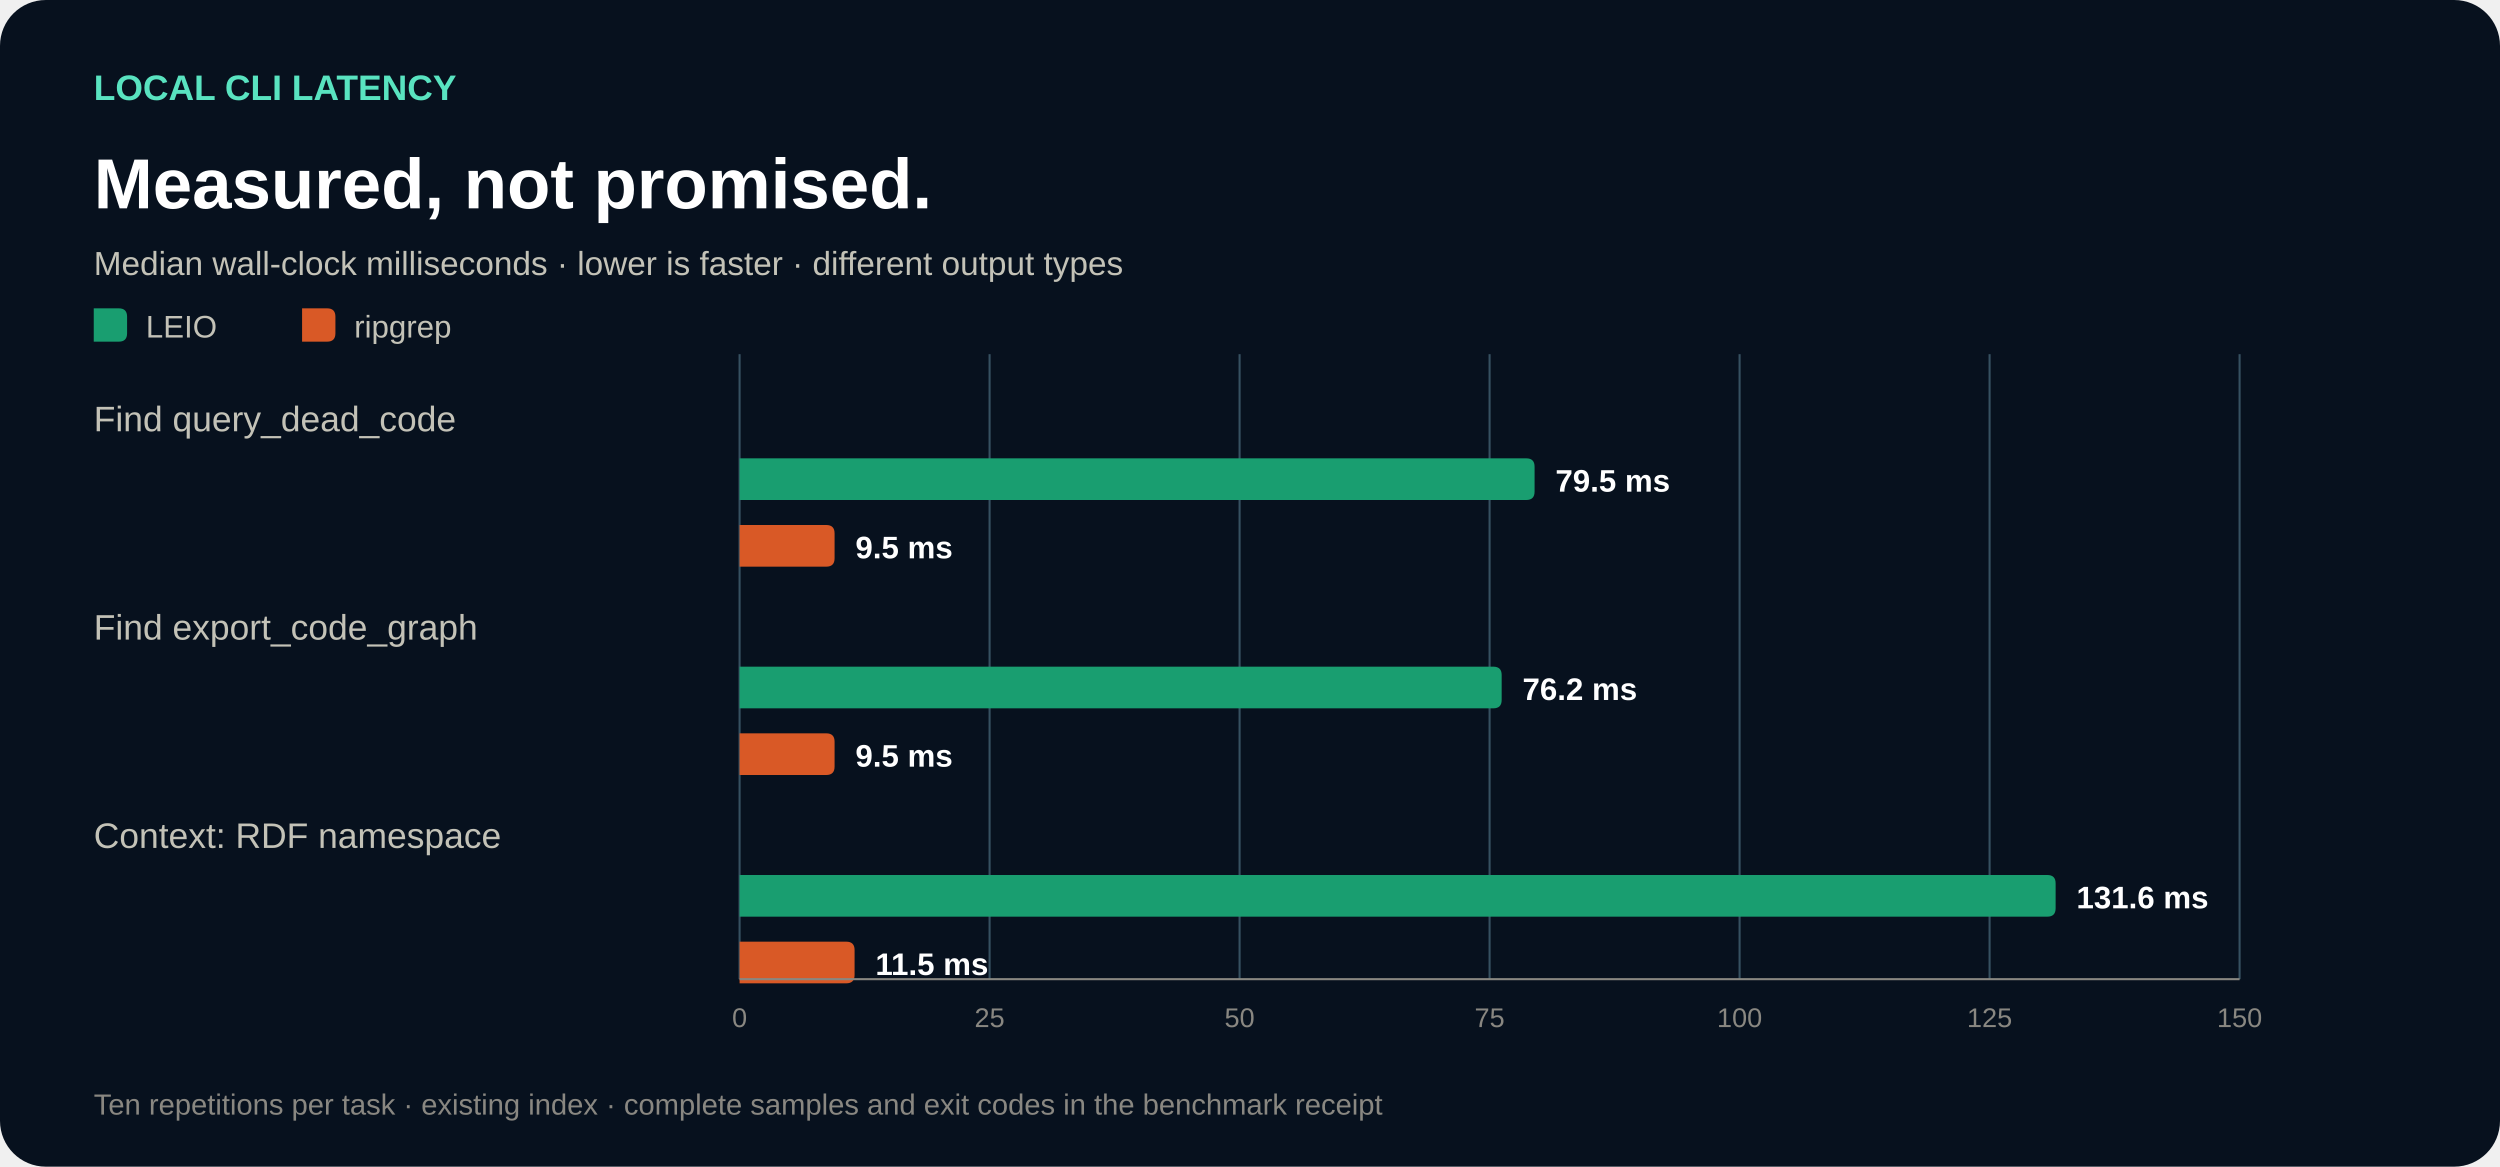
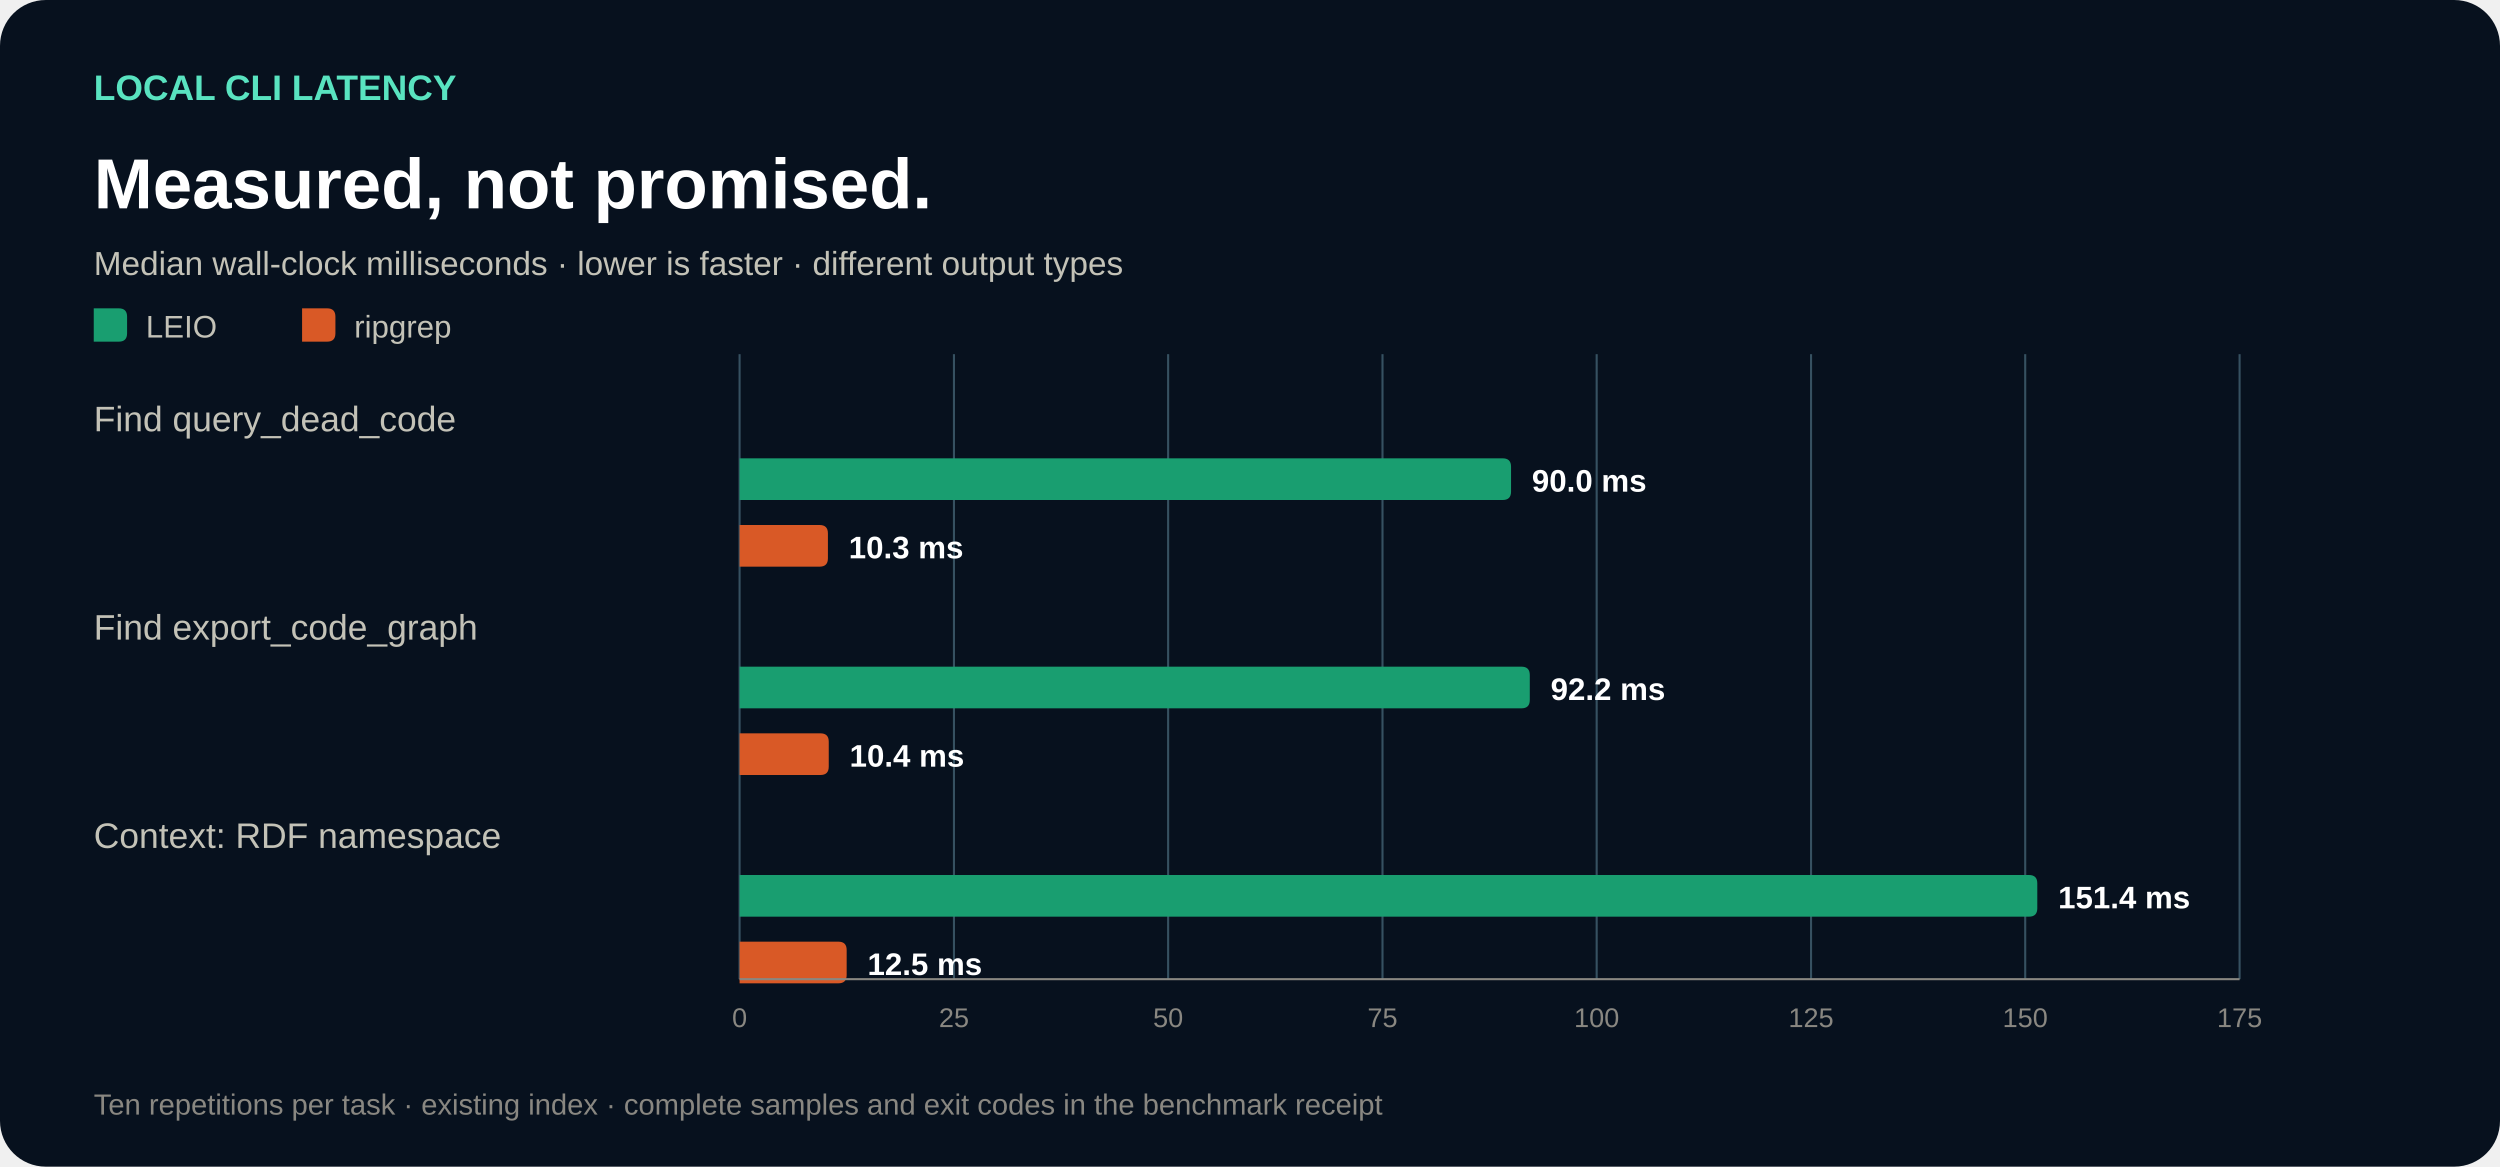
<svg xmlns="http://www.w3.org/2000/svg" width="1200" height="560" viewBox="0 0 1200 560" role="img" aria-labelledby="title desc">
  <rect width="1200" height="560" rx="22" fill="#07111e" />
  <text x="45" y="48" font-family="Arial,sans-serif" font-size="17" font-weight="700" fill="#59e3c0">LOCAL CLI LATENCY</text>
  <text x="45" y="100" font-family="Arial,sans-serif" font-size="34" font-weight="700" fill="#ffffff">Measured, not promised.</text>
  <text x="45" y="132" font-family="Arial,sans-serif" font-size="16" fill="#c3c2b7">Median wall-clock milliseconds · lower is faster · different output types</text>
  <path d="M45.0 148.0 H57.0 Q61.0 148.0 61.0 152.0 V160.0 Q61.0 164.0 57.0 164.0 H45.0 Z" fill="#199e70" />
  <text x="70" y="162" font-family="Arial,sans-serif" font-size="15" fill="#c3c2b7">LEIO</text>
  <path d="M145.0 148.0 H157.0 Q161.0 148.0 161.0 152.0 V160.0 Q161.0 164.0 157.0 164.0 H145.0 Z" fill="#d95926" />
  <text x="170" y="162" font-family="Arial,sans-serif" font-size="15" fill="#c3c2b7">ripgrep</text>
  <line x1="355.0" y1="170" x2="355.0" y2="470" stroke="#365161" stroke-width="1" />
  <text x="355.0" y="493" text-anchor="middle" font-family="Arial,sans-serif" font-size="13" fill="#898781">0</text>
-   <line x1="475.0" y1="170" x2="475.0" y2="470" stroke="#365161" stroke-width="1" />
-   <text x="475.0" y="493" text-anchor="middle" font-family="Arial,sans-serif" font-size="13" fill="#898781">25</text>
-   <line x1="595.0" y1="170" x2="595.0" y2="470" stroke="#365161" stroke-width="1" />
-   <text x="595.0" y="493" text-anchor="middle" font-family="Arial,sans-serif" font-size="13" fill="#898781">50</text>
-   <line x1="715.0" y1="170" x2="715.0" y2="470" stroke="#365161" stroke-width="1" />
-   <text x="715.0" y="493" text-anchor="middle" font-family="Arial,sans-serif" font-size="13" fill="#898781">75</text>
-   <line x1="835.0" y1="170" x2="835.0" y2="470" stroke="#365161" stroke-width="1" />
-   <text x="835.0" y="493" text-anchor="middle" font-family="Arial,sans-serif" font-size="13" fill="#898781">100</text>
-   <line x1="955.0" y1="170" x2="955.0" y2="470" stroke="#365161" stroke-width="1" />
-   <text x="955.0" y="493" text-anchor="middle" font-family="Arial,sans-serif" font-size="13" fill="#898781">125</text>
+   <line x1="457.9" y1="170" x2="457.9" y2="470" stroke="#365161" stroke-width="1" />
+   <text x="457.9" y="493" text-anchor="middle" font-family="Arial,sans-serif" font-size="13" fill="#898781">25</text>
+   <line x1="560.7" y1="170" x2="560.7" y2="470" stroke="#365161" stroke-width="1" />
+   <text x="560.7" y="493" text-anchor="middle" font-family="Arial,sans-serif" font-size="13" fill="#898781">50</text>
+   <line x1="663.6" y1="170" x2="663.6" y2="470" stroke="#365161" stroke-width="1" />
+   <text x="663.6" y="493" text-anchor="middle" font-family="Arial,sans-serif" font-size="13" fill="#898781">75</text>
+   <line x1="766.4" y1="170" x2="766.4" y2="470" stroke="#365161" stroke-width="1" />
+   <text x="766.4" y="493" text-anchor="middle" font-family="Arial,sans-serif" font-size="13" fill="#898781">100</text>
+   <line x1="869.3" y1="170" x2="869.3" y2="470" stroke="#365161" stroke-width="1" />
+   <text x="869.3" y="493" text-anchor="middle" font-family="Arial,sans-serif" font-size="13" fill="#898781">125</text>
+   <line x1="972.1" y1="170" x2="972.1" y2="470" stroke="#365161" stroke-width="1" />
+   <text x="972.1" y="493" text-anchor="middle" font-family="Arial,sans-serif" font-size="13" fill="#898781">150</text>
  <line x1="1075.0" y1="170" x2="1075.0" y2="470" stroke="#365161" stroke-width="1" />
-   <text x="1075.0" y="493" text-anchor="middle" font-family="Arial,sans-serif" font-size="13" fill="#898781">150</text>
+   <text x="1075.0" y="493" text-anchor="middle" font-family="Arial,sans-serif" font-size="13" fill="#898781">175</text>
  <text x="45" y="207" font-family="Arial,sans-serif" font-size="17" fill="#c3c2b7">Find query_dead_code</text>
-   <path d="M355.0 220.0 H732.6 Q736.6 220.0 736.6 224.0 V236.0 Q736.6 240.0 732.6 240.0 H355.0 Z" fill="#199e70" />
-   <text x="746.6" y="236.0" font-family="Arial,sans-serif" font-size="15" font-weight="700" fill="#ffffff">79.5 ms</text>
-   <path d="M355.0 252.0 H396.6 Q400.6 252.0 400.6 256.0 V268.0 Q400.6 272.0 396.6 272.0 H355.0 Z" fill="#d95926" />
-   <text x="410.6" y="268.0" font-family="Arial,sans-serif" font-size="15" font-weight="700" fill="#ffffff">9.5 ms</text>
+   <path d="M355.0 220.0 H721.3 Q725.3 220.0 725.3 224.0 V236.0 Q725.3 240.0 721.3 240.0 H355.0 Z" fill="#199e70" />
+   <text x="735.3" y="236.0" font-family="Arial,sans-serif" font-size="15" font-weight="700" fill="#ffffff">90.0 ms</text>
+   <path d="M355.0 252.0 H393.4 Q397.4 252.0 397.4 256.0 V268.0 Q397.4 272.0 393.4 272.0 H355.0 Z" fill="#d95926" />
+   <text x="407.4" y="268.0" font-family="Arial,sans-serif" font-size="15" font-weight="700" fill="#ffffff">10.3 ms</text>
  <text x="45" y="307" font-family="Arial,sans-serif" font-size="17" fill="#c3c2b7">Find export_code_graph</text>
-   <path d="M355.0 320.0 H716.8 Q720.8 320.0 720.8 324.0 V336.0 Q720.8 340.0 716.8 340.0 H355.0 Z" fill="#199e70" />
-   <text x="730.8" y="336.0" font-family="Arial,sans-serif" font-size="15" font-weight="700" fill="#ffffff">76.2 ms</text>
-   <path d="M355.0 352.0 H396.6 Q400.6 352.0 400.6 356.0 V368.0 Q400.6 372.0 396.6 372.0 H355.0 Z" fill="#d95926" />
-   <text x="410.6" y="368.0" font-family="Arial,sans-serif" font-size="15" font-weight="700" fill="#ffffff">9.5 ms</text>
+   <path d="M355.0 320.0 H730.3 Q734.3 320.0 734.3 324.0 V336.0 Q734.3 340.0 730.3 340.0 H355.0 Z" fill="#199e70" />
+   <text x="744.3" y="336.0" font-family="Arial,sans-serif" font-size="15" font-weight="700" fill="#ffffff">92.2 ms</text>
+   <path d="M355.0 352.0 H393.8 Q397.8 352.0 397.8 356.0 V368.0 Q397.8 372.0 393.8 372.0 H355.0 Z" fill="#d95926" />
+   <text x="407.8" y="368.0" font-family="Arial,sans-serif" font-size="15" font-weight="700" fill="#ffffff">10.4 ms</text>
  <text x="45" y="407" font-family="Arial,sans-serif" font-size="17" fill="#c3c2b7">Context: RDF namespace</text>
-   <path d="M355.0 420.0 H982.7 Q986.7 420.0 986.7 424.0 V436.0 Q986.7 440.0 982.7 440.0 H355.0 Z" fill="#199e70" />
-   <text x="996.7" y="436.0" font-family="Arial,sans-serif" font-size="15" font-weight="700" fill="#ffffff">131.6 ms</text>
-   <path d="M355.0 452.0 H406.2 Q410.2 452.0 410.2 456.0 V468.0 Q410.2 472.0 406.2 472.0 H355.0 Z" fill="#d95926" />
-   <text x="420.2" y="468.0" font-family="Arial,sans-serif" font-size="15" font-weight="700" fill="#ffffff">11.5 ms</text>
+   <path d="M355.0 420.0 H973.9 Q977.9 420.0 977.9 424.0 V436.0 Q977.9 440.0 973.9 440.0 H355.0 Z" fill="#199e70" />
+   <text x="987.9" y="436.0" font-family="Arial,sans-serif" font-size="15" font-weight="700" fill="#ffffff">151.4 ms</text>
+   <path d="M355.0 452.0 H402.4 Q406.4 452.0 406.4 456.0 V468.0 Q406.4 472.0 402.4 472.0 H355.0 Z" fill="#d95926" />
+   <text x="416.4" y="468.0" font-family="Arial,sans-serif" font-size="15" font-weight="700" fill="#ffffff">12.5 ms</text>
  <line x1="355" y1="470" x2="1075" y2="470" stroke="#898781" stroke-width="1" />
  <text x="45" y="535" font-family="Arial,sans-serif" font-size="14" fill="#898781">Ten repetitions per task · existing index · complete samples and exit codes in the benchmark receipt</text>
</svg>
